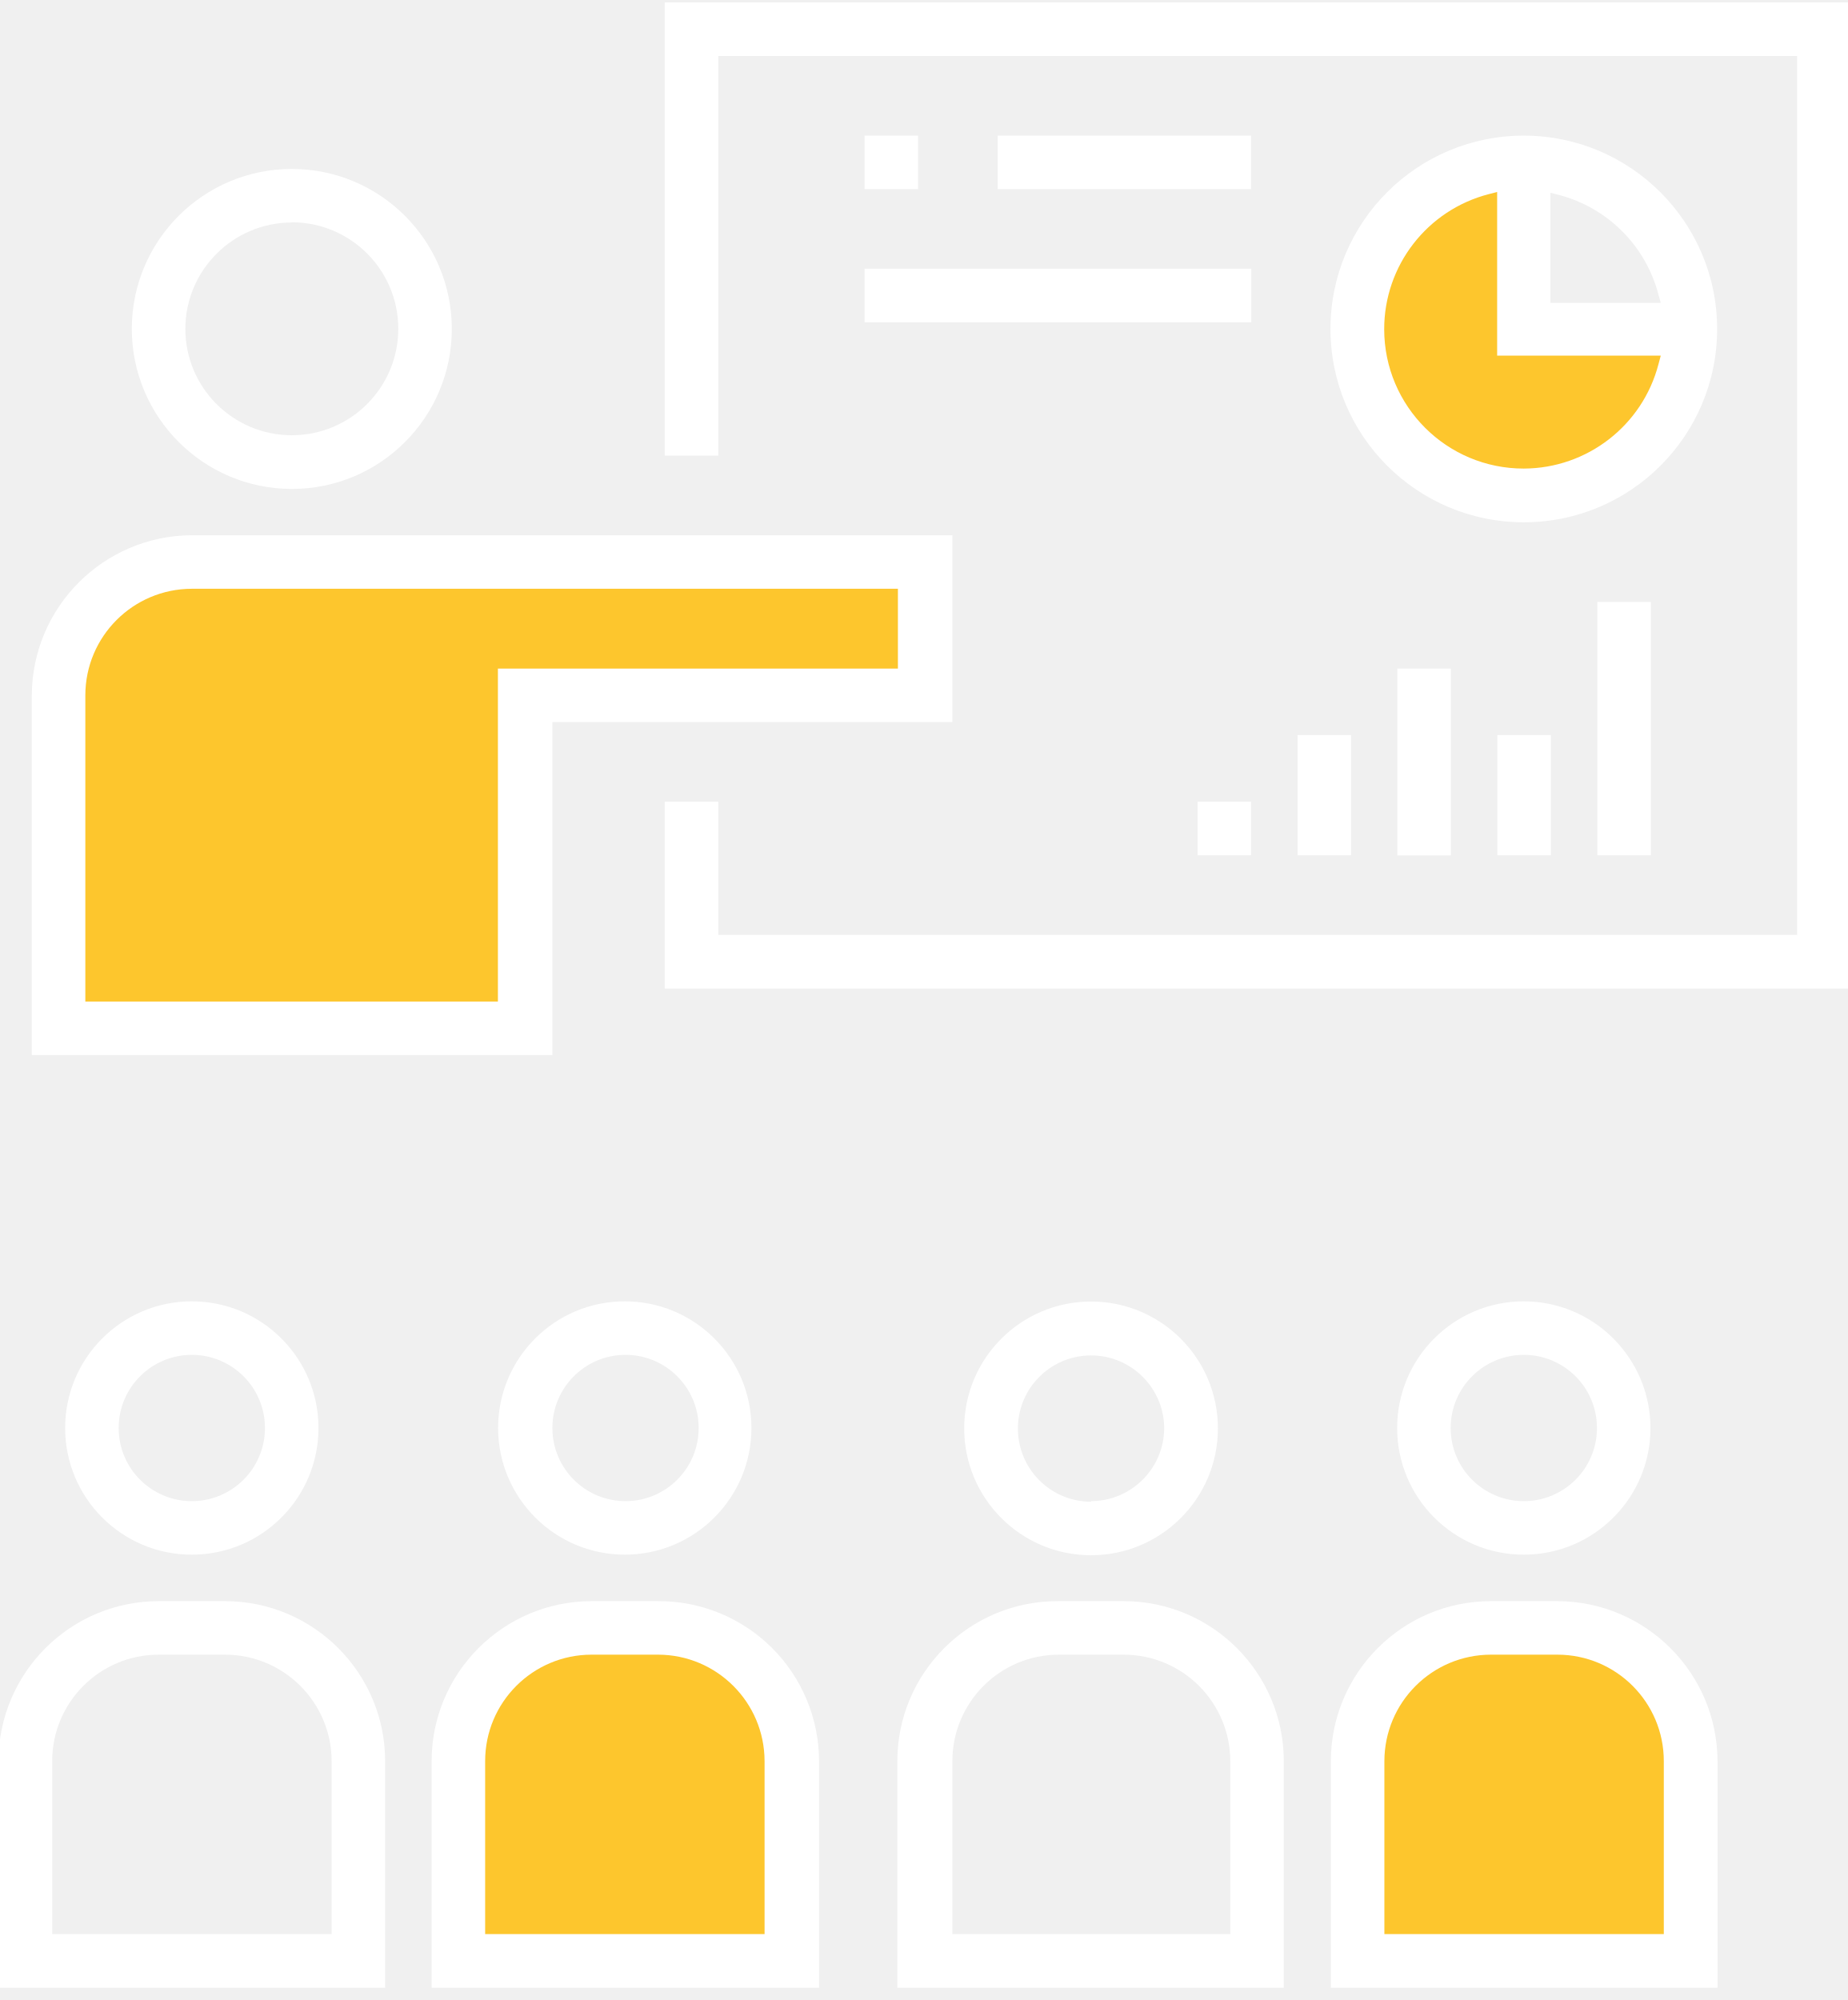
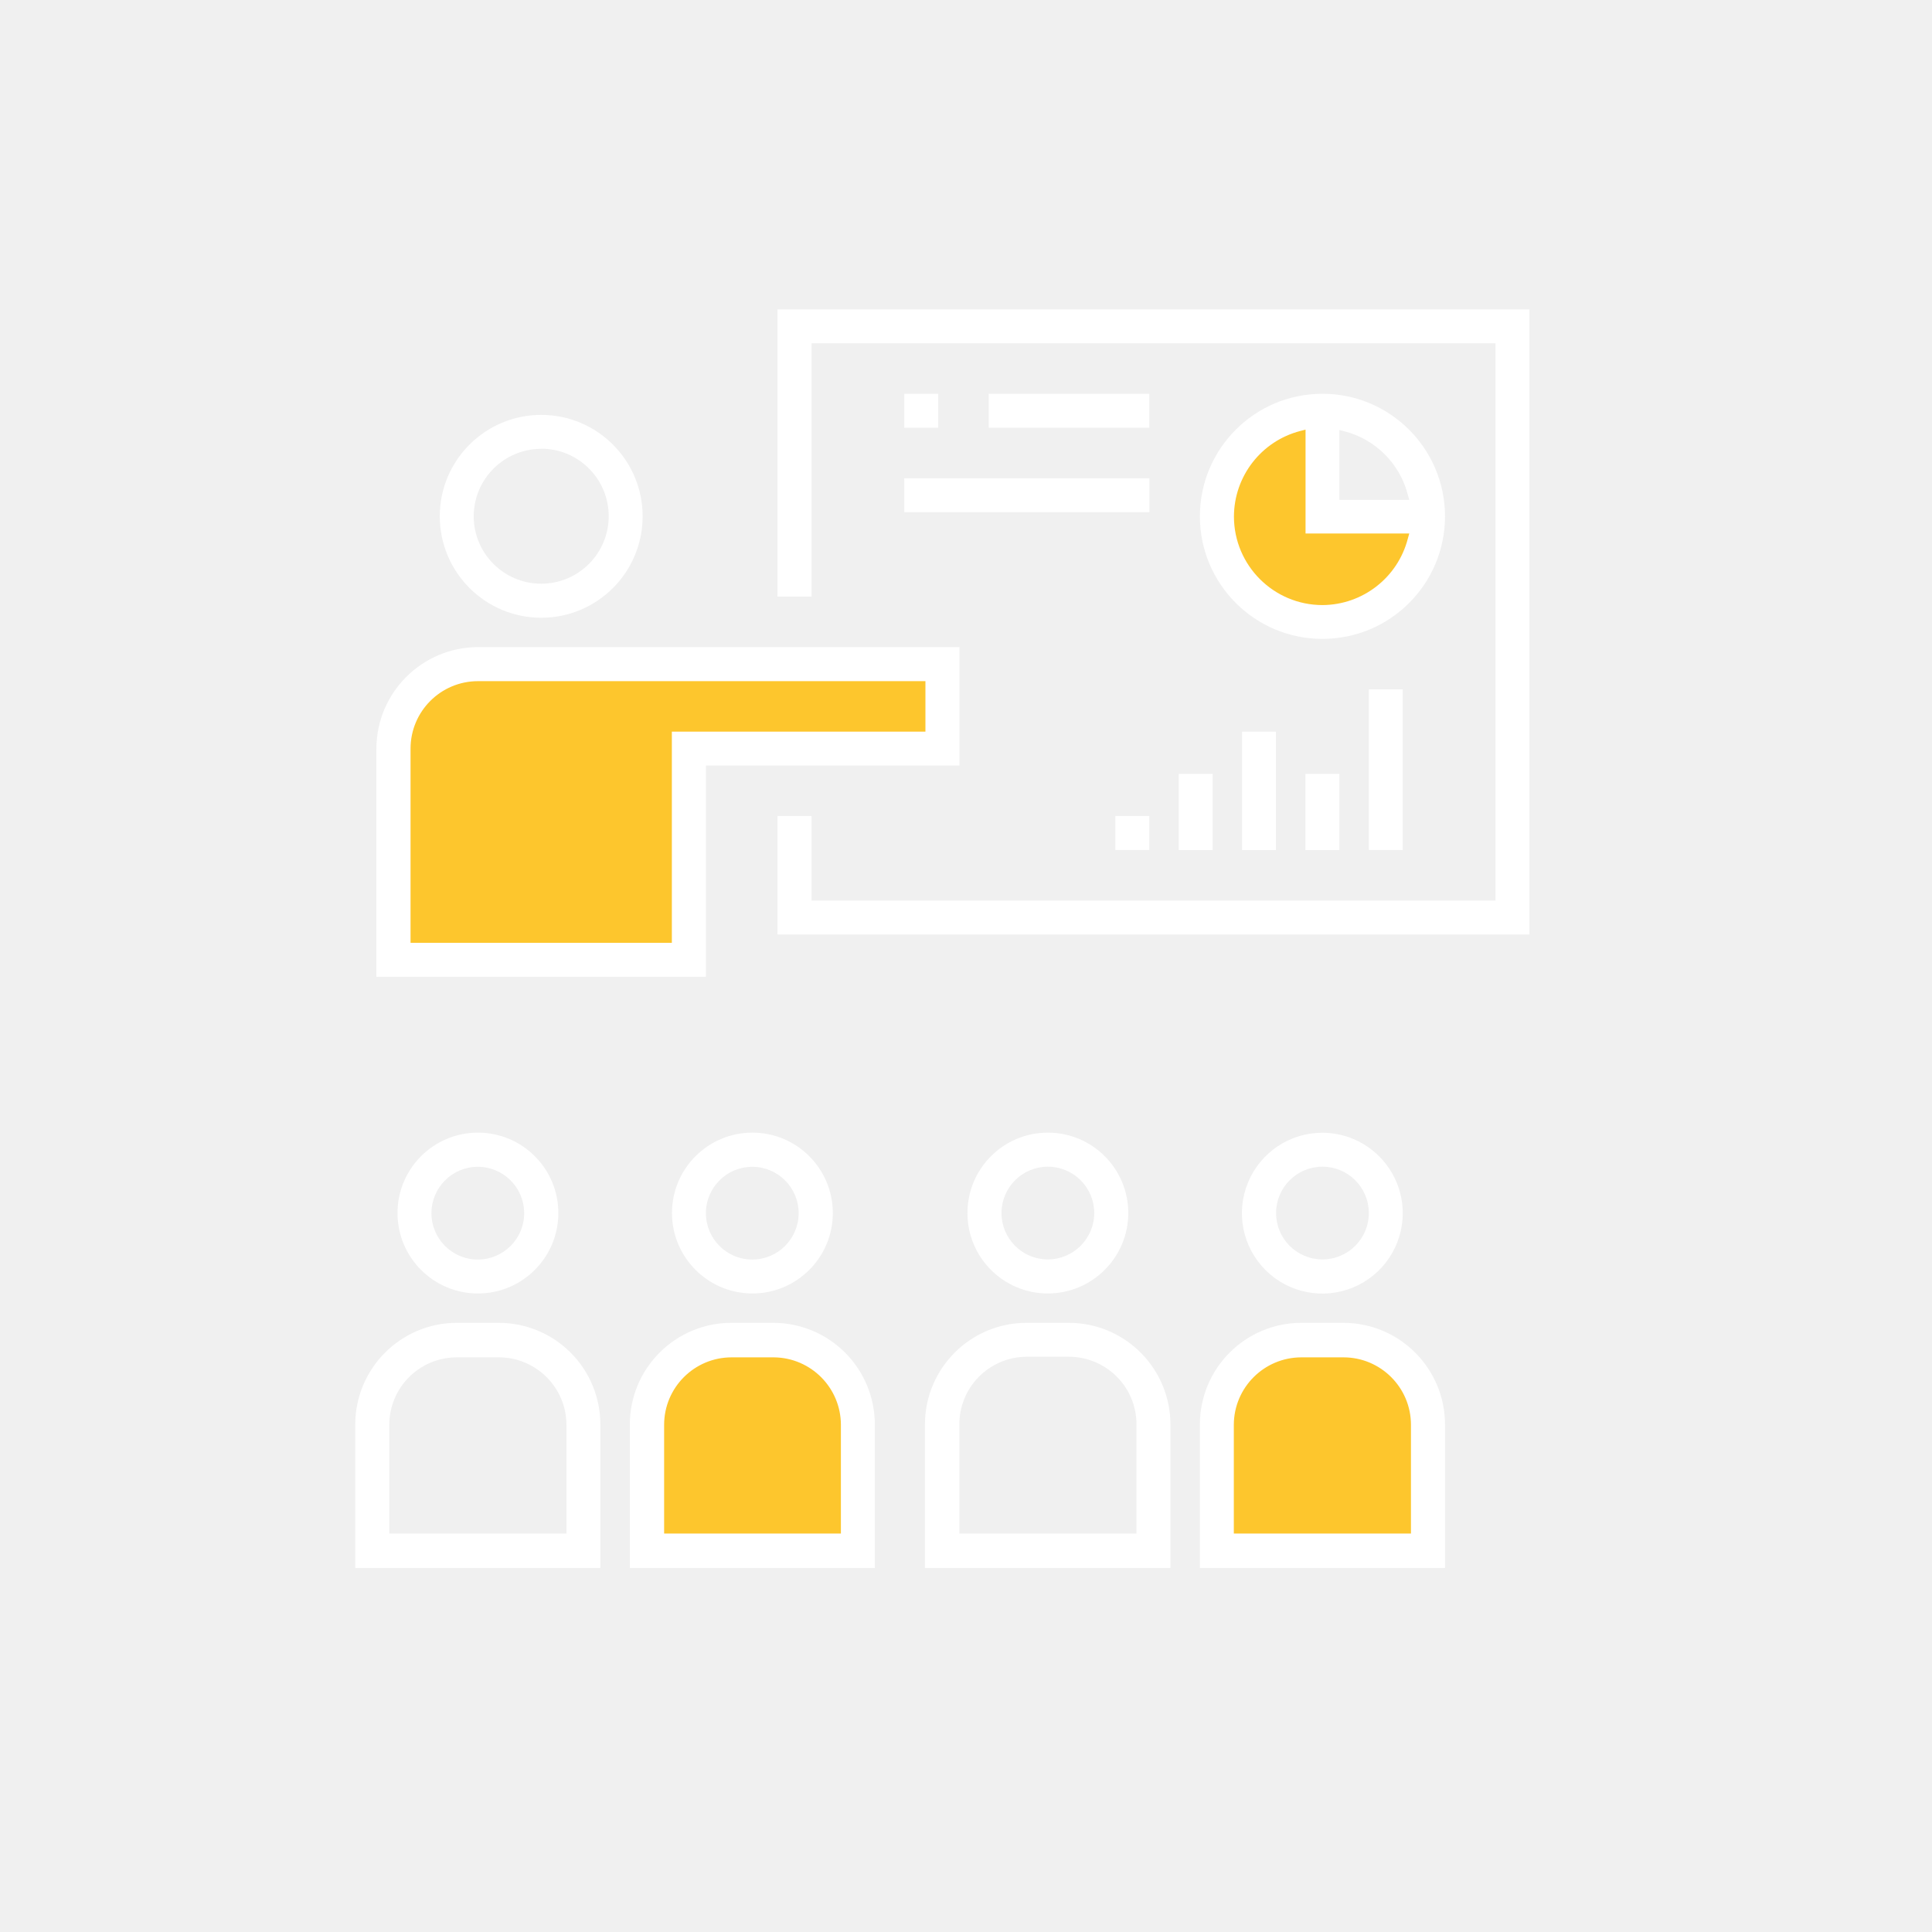
- <svg xmlns="http://www.w3.org/2000/svg" viewBox="166 44 97 105">
-   <path d="M169.42 97.68h24V80.37h20.78v-6.51h-41.28s-3.51 2.76-3.5 5.24 0 18.58 0 18.58zM245.94 52.87v8.05h8.48s-.7 9.35-8.4 9.09-8.83-7.59-9.09-10.15 6.12-8.65 9.01-6.99zM236.93 147h17.49s1.2-11.82 0-13.19-3.37-4.63-7-4.63-10.5 1.54-10.49 5.83 0 11.99 0 11.99zM207.16 147h-17.49s0-16.45 4.18-16.79 11.56-2.23 13.31 2.91 0 13.88 0 13.88z" fill="#fdc62d" />
-   <path d="M181.32 69.67a8.4 8.4 0 1 0-8.4-8.4 8.41 8.41 0 0 0 8.4 8.4zm0-14a5.59 5.59 0 1 1-5.59 5.59 5.6 5.6 0 0 1 5.59-5.58zM246 112.32a6.65 6.65 0 1 0 6.65 6.65 6.66 6.66 0 0 0-6.65-6.65zm0 10.49a3.84 3.84 0 1 1 3.84-3.84 3.84 3.84 0 0 1-3.84 3.84zM247.76 128.06h-3.49a8.41 8.41 0 0 0-8.4 8.4v11.9h20.3v-11.9a8.43 8.43 0 0 0-8.41-8.4zm5.59 17.48h-14.67v-9.08a5.6 5.6 0 0 1 5.59-5.59h3.49a5.59 5.59 0 0 1 5.59 5.59zM229.94 119a6.66 6.66 0 1 0-6.66 6.65 6.66 6.66 0 0 0 6.66-6.65zm-6.66 3.84a3.84 3.84 0 1 1 3.84-3.84 3.85 3.85 0 0 1-3.84 3.81zM225 128.06h-3.49a8.41 8.41 0 0 0-8.4 8.4v11.9h20.29v-11.9a8.41 8.41 0 0 0-8.4-8.4zm5.59 17.48H216v-9.08a5.59 5.59 0 0 1 5.59-5.59H225a5.6 5.6 0 0 1 5.59 5.59zM198.8 125.62a6.65 6.65 0 1 0-6.65-6.65 6.66 6.66 0 0 0 6.65 6.65zm0-10.49A3.84 3.84 0 1 1 195 119a3.84 3.84 0 0 1 3.8-3.87zM200.55 128.06h-3.49a8.41 8.41 0 0 0-8.4 8.4v11.9H209v-11.9a8.41 8.41 0 0 0-8.45-8.4zm5.59 17.48h-14.67v-9.08a5.59 5.59 0 0 1 5.59-5.59h3.49a5.6 5.6 0 0 1 5.59 5.59zM176.07 125.62a6.65 6.65 0 1 0-6.65-6.65 6.65 6.65 0 0 0 6.65 6.65zm0-10.49a3.84 3.84 0 1 1-3.84 3.84 3.84 3.84 0 0 1 3.84-3.84zM177.82 128.06h-3.5a8.42 8.42 0 0 0-8.4 8.4v11.9h20.3v-11.9a8.41 8.41 0 0 0-8.4-8.4zm5.59 17.48h-14.67v-9.08a5.59 5.59 0 0 1 5.58-5.59h3.5a5.6 5.6 0 0 1 5.59 5.59zM167.67 80.5v18.89H195V81.91h21V72.1h-39.93a8.44 8.44 0 0 0-8.4 8.4zm45.47-1.4h-21v17.48h-21.66V80.5a5.6 5.6 0 0 1 5.59-5.59h37.07z" fill="#fff" />
-   <path fill="#fff" d="M203.71 46.94h56.64v46.14h-56.64v-6.99h-2.81v9.81h62.26V44.13H200.9v23.79h2.81V46.94z" />
-   <path d="M246 51.12a10.15 10.15 0 1 0 10.15 10.15A10.16 10.16 0 0 0 246 51.12zm1.4 3l.43.11a7.32 7.32 0 0 1 5.24 5.24l.12.43h-5.79zm5.67 9A7.33 7.33 0 0 1 246 68.6a7.32 7.32 0 0 1-7.33-7.31 7.32 7.32 0 0 1 5.5-7.1l.43-.11v8.59h8.59zM211.39 51.12h2.81v2.81h-2.81zM218.38 51.12h13.3v2.81h-13.3zM211.39 58.11h20.3v2.81h-20.3zM228.87 86.09h2.81v2.81h-2.81zM234.12 82.59h2.81v6.31h-2.81zM239.36 79.1h2.81v9.81h-2.81zM244.61 82.59h2.81v6.31h-2.81zM249.86 75.6h2.81v13.3h-2.81z" fill="#fff" />
+ <svg xmlns="http://www.w3.org/2000/svg" viewBox="0 0 160 160">
+   <path d="M32.92 79.17h24v-17.3H77.7v-6.51H36.42s-3.51 2.75-3.5 5.23 0 18.58 0 18.58zm76.52-44.81v8.06h8.48s-.7 9.35-8.4 9.08-8.83-7.59-9.09-10.14 6.12-8.66 9.01-7zm-9.01 94.16h17.49s1.2-11.82 0-13.19-3.37-4.63-7-4.63-10.5 1.55-10.49 5.83 0 11.99 0 11.99zm-29.77 0H53.17s0-16.45 4.18-16.79 11.56-2.23 13.31 2.91 0 13.88 0 13.88z" fill="#fdc62d" />
+   <path d="M44.82 51.16a8.4 8.4 0 1 0-8.4-8.4 8.41 8.41 0 0 0 8.4 8.4zm0-14a5.59 5.59 0 1 1-5.59 5.59 5.6 5.6 0 0 1 5.59-5.58zm64.7 56.65a6.66 6.66 0 1 0 6.65 6.65 6.67 6.67 0 0 0-6.65-6.65zm0 10.49a3.84 3.84 0 1 1 3.84-3.84 3.84 3.84 0 0 1-3.84 3.84zm1.74 5.25h-3.49a8.42 8.42 0 0 0-8.4 8.4v11.9h20.3V118a8.43 8.43 0 0 0-8.41-8.45zm5.59 17.45h-14.67v-9a5.6 5.6 0 0 1 5.59-5.59h3.49a5.59 5.59 0 0 1 5.59 5.59zm-23.41-26.54a6.66 6.66 0 1 0-6.66 6.66 6.67 6.67 0 0 0 6.66-6.66zm-6.66 3.84a3.84 3.84 0 1 1 3.84-3.84 3.85 3.85 0 0 1-3.84 3.84zm1.75 5.25H85a8.42 8.42 0 0 0-8.4 8.4v11.9h20.33V118a8.42 8.42 0 0 0-8.4-8.45zM94.12 127H79.45v-9a5.59 5.59 0 0 1 5.55-5.64h3.49a5.6 5.6 0 0 1 5.63 5.64zM62.3 107.12a6.66 6.66 0 1 0-6.65-6.66 6.67 6.67 0 0 0 6.65 6.66zm0-10.49a3.84 3.84 0 1 1-3.84 3.83 3.84 3.84 0 0 1 3.84-3.83zm1.75 12.92h-3.49a8.42 8.42 0 0 0-8.4 8.4v11.9h20.29V118a8.42 8.42 0 0 0-8.4-8.45zM69.64 127H55v-9a5.59 5.59 0 0 1 5.59-5.59h3.49a5.6 5.6 0 0 1 5.56 5.59zm-30.07-19.88a6.66 6.66 0 1 0-6.65-6.66 6.66 6.66 0 0 0 6.65 6.66zm0-10.49a3.84 3.84 0 1 1-3.84 3.83 3.84 3.84 0 0 1 3.84-3.83zm1.75 12.92h-3.5a8.43 8.43 0 0 0-8.4 8.4v11.9h20.3V118a8.42 8.42 0 0 0-8.4-8.45zM46.91 127H32.24v-9a5.59 5.59 0 0 1 5.58-5.59h3.5a5.6 5.6 0 0 1 5.59 5.59zM31.17 62v18.89h27.29V63.4h21v-9.81H39.57a8.44 8.44 0 0 0-8.4 8.41zm45.47-1.41h-21v17.49H34V62a5.59 5.59 0 0 1 5.59-5.59h37.05z" fill="#fff" />
+   <path fill="#fff" d="M67.21 28.43h56.64v46.15H67.21v-7h-2.82v9.81h62.27V25.62H64.39v23.79h2.82V28.43z" />
+   <path d="M109.52 32.61a10.15 10.15 0 1 0 10.15 10.15 10.16 10.16 0 0 0-10.15-10.15zm1.4 3l.43.11a7.31 7.31 0 0 1 5.24 5.25l.12.43h-5.79zm5.67 9a7.34 7.34 0 0 1-7.07 5.5 7.34 7.34 0 0 1-7.33-7.32 7.34 7.34 0 0 1 5.5-7.1l.43-.11v8.6h8.59zm-41.7-12h2.81v2.81h-2.81zm6.99 0h13.3v2.81h-13.3zm-6.99 7h20.3v2.81h-20.3zm17.48 27.97h2.81v2.81h-2.81zm5.25-3.49h2.81v6.31h-2.81zm5.24-3.5h2.81v9.81h-2.81zm5.25 3.5h2.81v6.31h-2.81zm5.25-7h2.81v13.3h-2.81z" fill="#fff" />
</svg>
